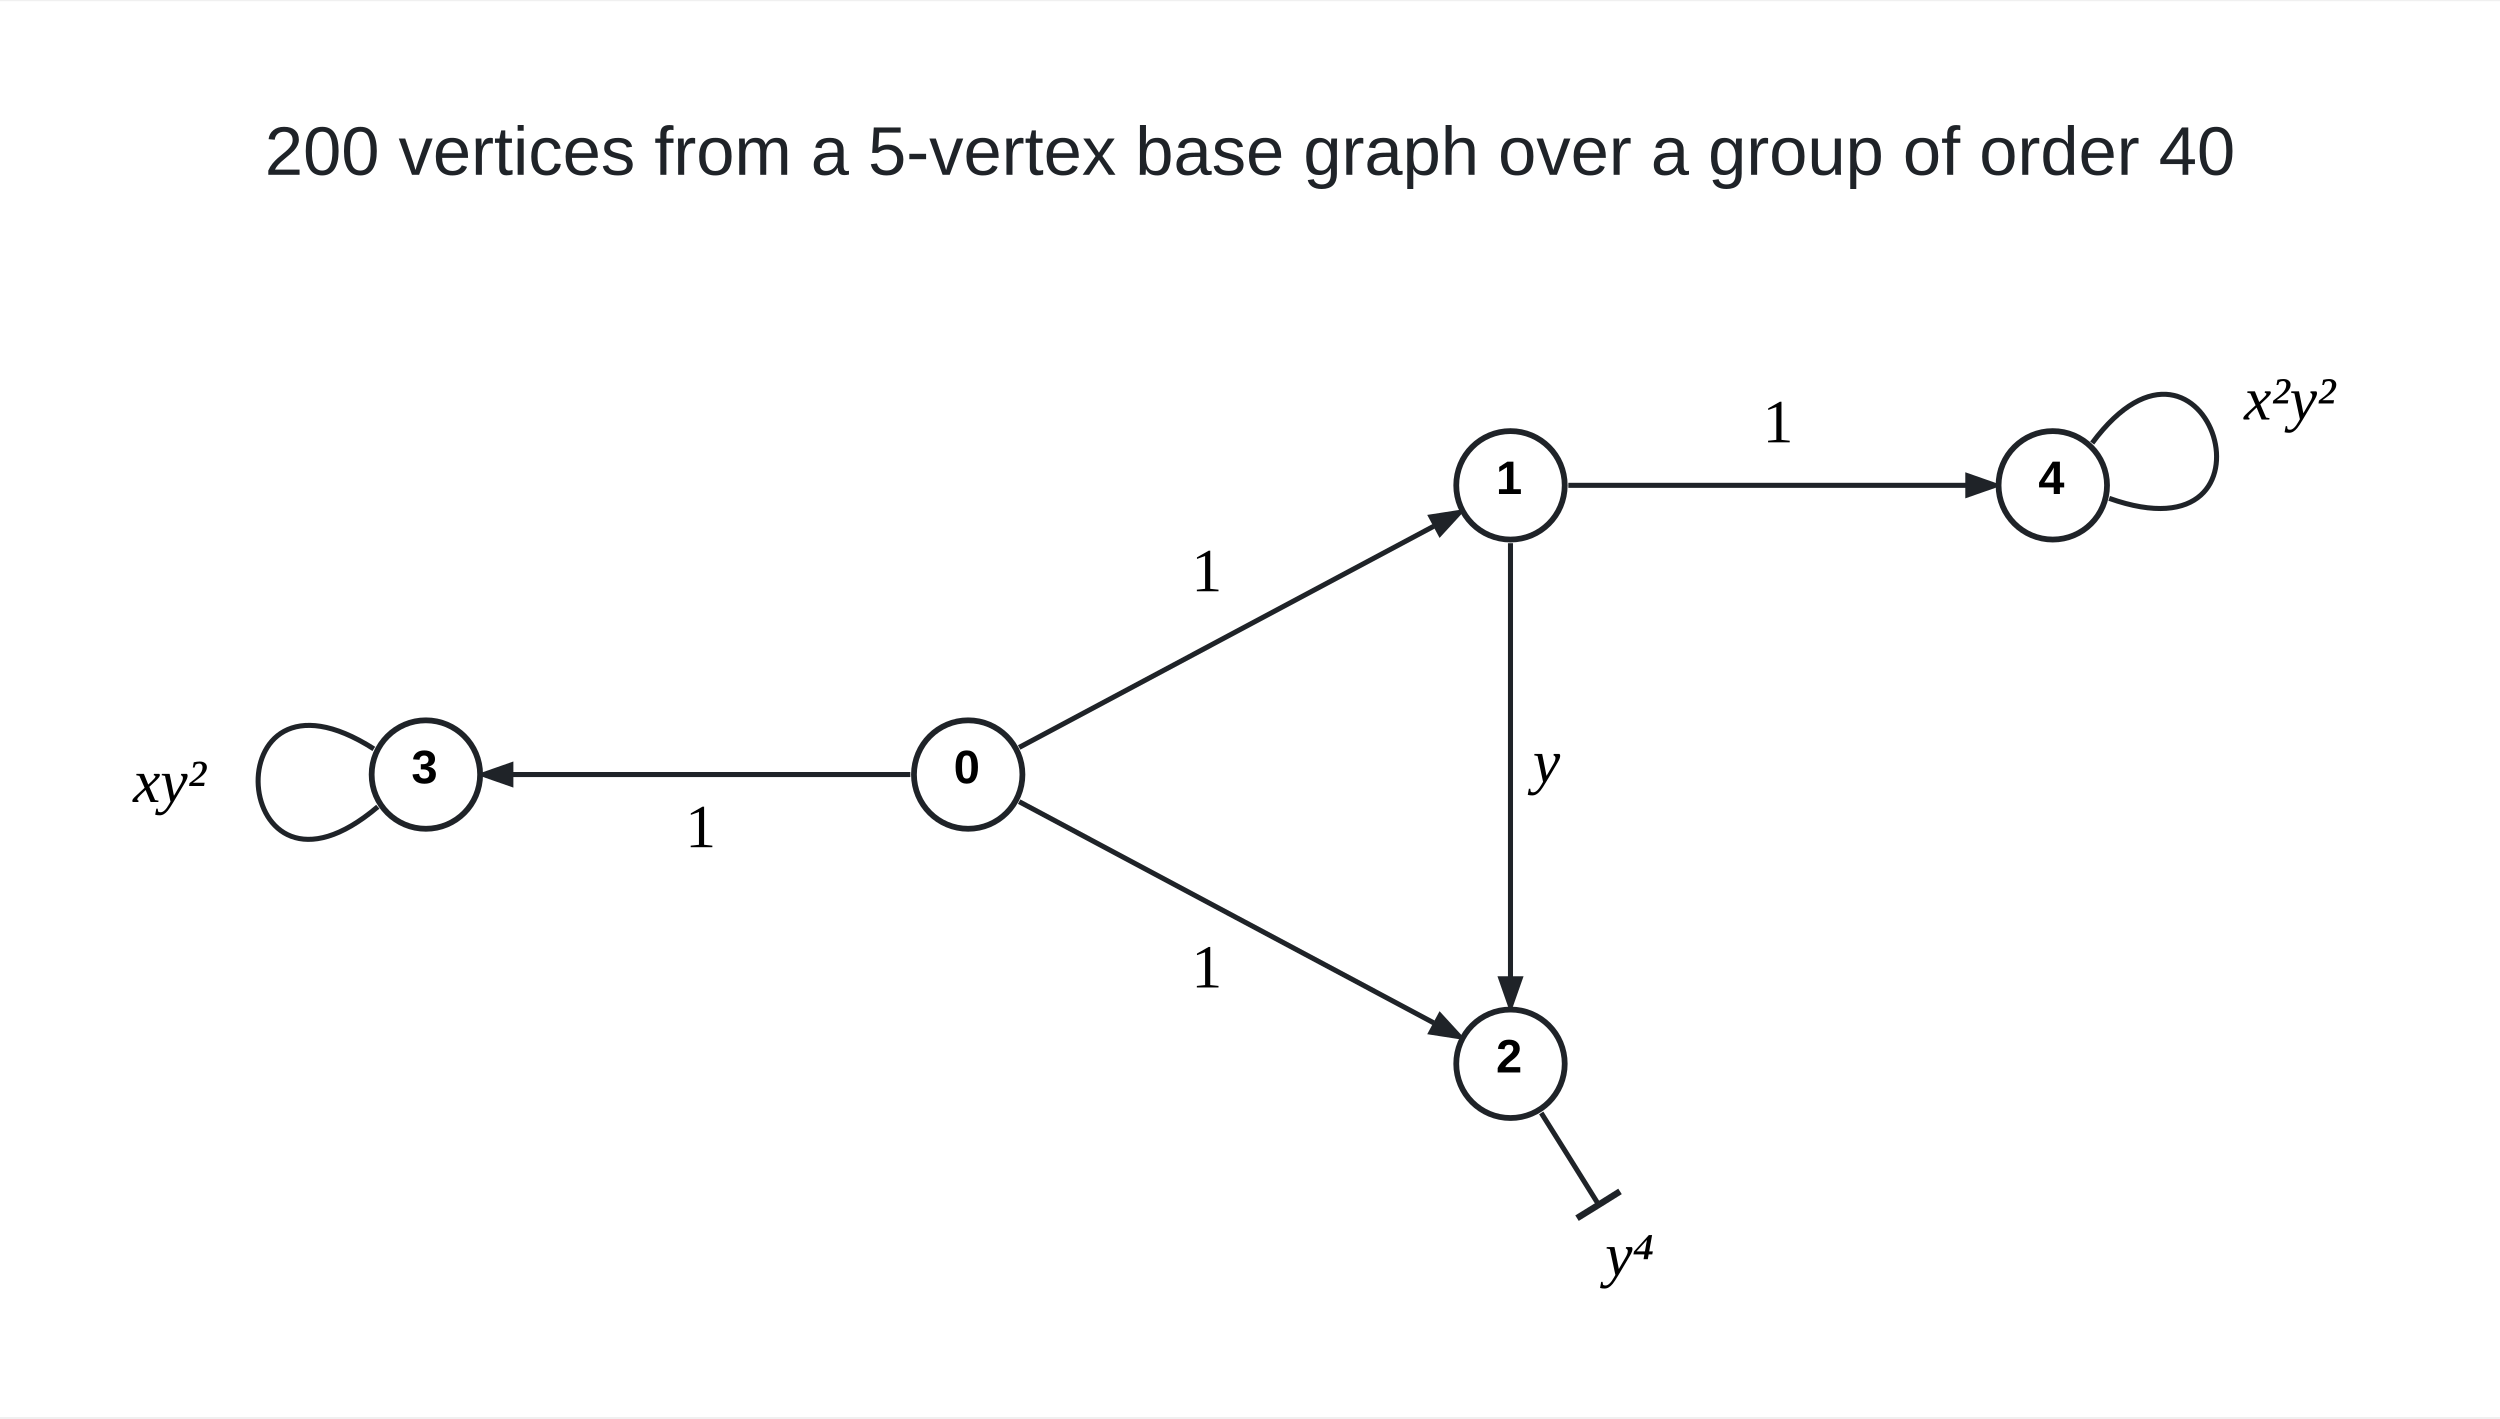
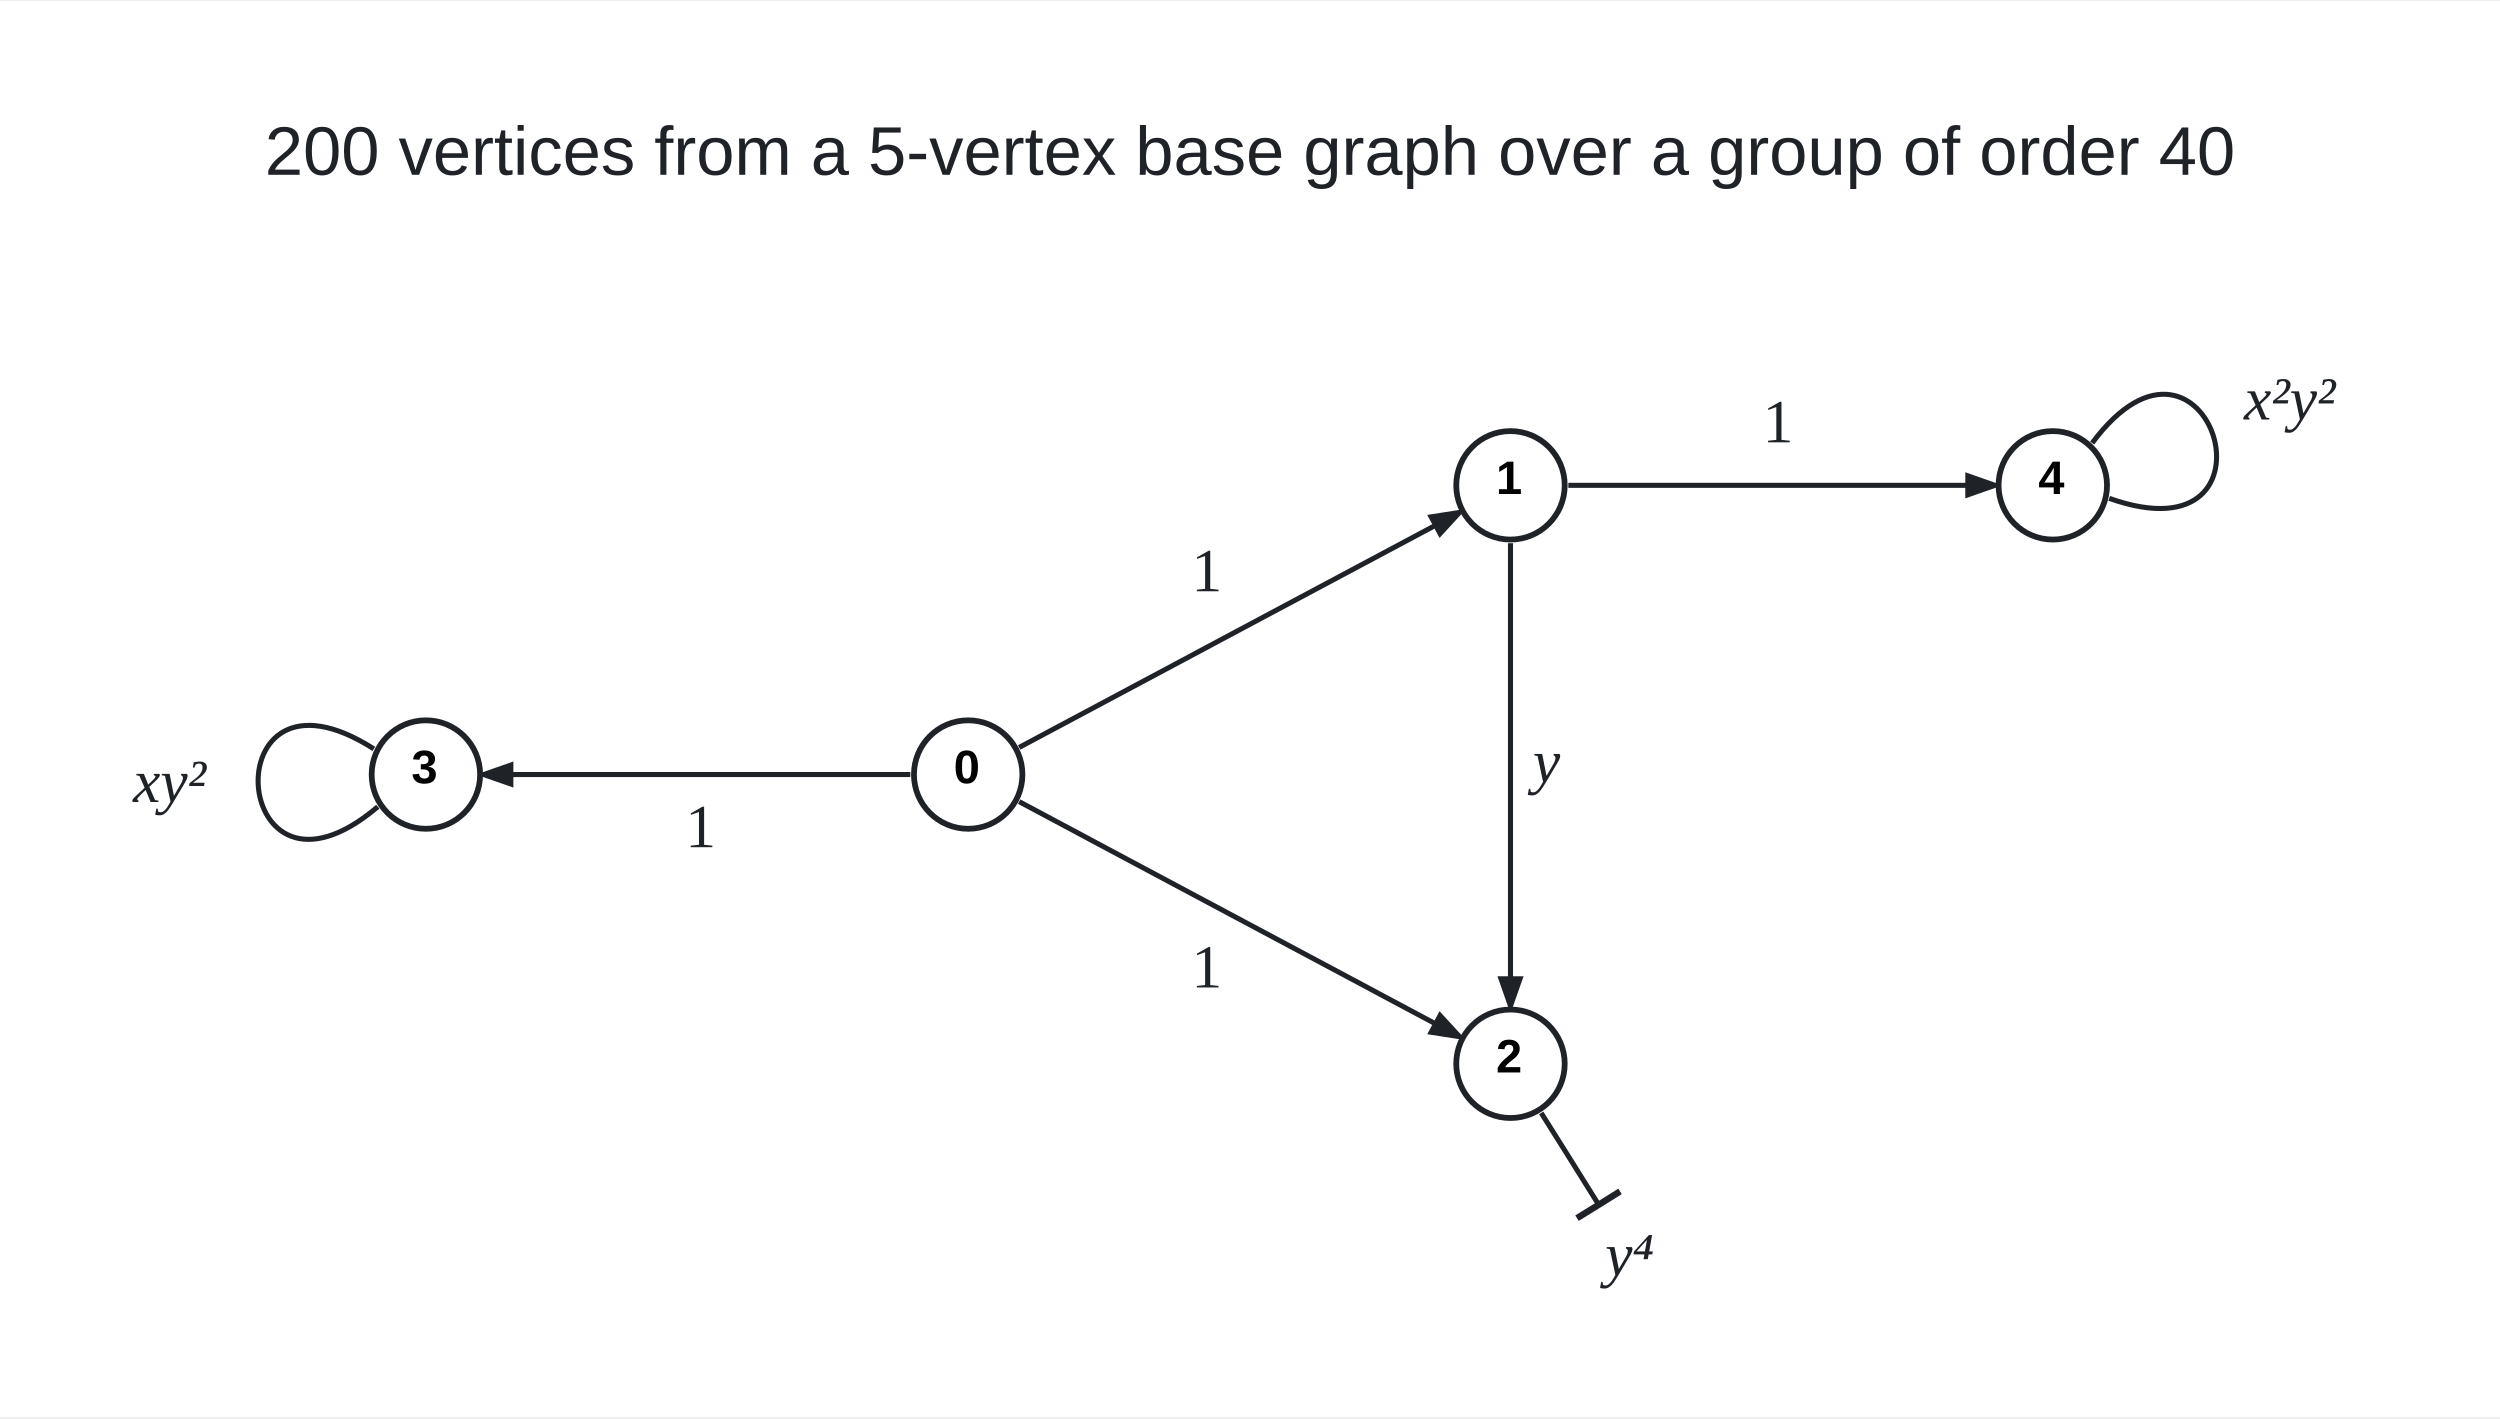
<svg xmlns="http://www.w3.org/2000/svg" width="691pt" height="392pt" viewBox="0.00 0.00 691.50 391.60">
  <g id="graph0" class="graph" transform="scale(1 1) rotate(0) translate(28.8 362.8)">
    <polygon fill="white" stroke="transparent" points="-28.8,28.8 -28.8,-362.8 662.7,-362.8 662.7,28.8 -28.8,28.8" />
    <text text-anchor="middle" x="316.95" y="-314.8" font-family="Arial" font-size="19.00" fill="#1f2328">200 vertices from a 5-vertex base graph over a group of order 40</text>
    <text text-anchor="middle" x="316.95" y="-293.8" font-family="Arial" font-size="19.00" fill="#1f2328"> </text>
    <g id="edge1" class="edge">
      <path fill="none" stroke="#1f2328" stroke-width="1.4" d="M253.1,-156.4C289,-175.6 339,-202.2 367.8,-217.6" />
      <polygon fill="#1f2328" stroke="#1f2328" stroke-width="1.4" points="367.05,-220.18 374.9,-221.4 369.53,-215.55 367.05,-220.18" />
    </g>
    <g id="edge2" class="edge">
      <path fill="none" stroke="#1f2328" stroke-width="1.4" d="M253.1,-141.4C289,-122.2 339,-95.6 367.8,-80.2" />
      <polygon fill="#1f2328" stroke="#1f2328" stroke-width="1.4" points="369.53,-82.25 374.9,-76.4 367.05,-77.62 369.53,-82.25" />
    </g>
    <g id="edge3" class="edge">
      <path fill="none" stroke="#1f2328" stroke-width="1.4" d="M223,-148.9C189,-148.9 139,-148.9 113,-148.9" />
      <polygon fill="#1f2328" stroke="#1f2328" stroke-width="1.4" points="112.5,-146.28 105,-148.9 112.5,-151.53 112.5,-146.28" />
    </g>
    <g id="edge5" class="edge">
      <path fill="none" stroke="#1f2328" stroke-width="1.4" d="M389,-212.9C389,-175.6 389,-122.2 389,-92.9" />
      <polygon fill="#1f2328" stroke="#1f2328" stroke-width="1.4" points="391.63,-92.4 389,-84.9 386.38,-92.4 391.63,-92.4" />
    </g>
    <g id="edge4" class="edge">
      <path fill="none" stroke="#1f2328" stroke-width="1.4" d="M405,-228.9C439,-228.9 489,-228.9 515,-228.9" />
      <polygon fill="#1f2328" stroke="#1f2328" stroke-width="1.4" points="515.5,-231.53 523,-228.9 515.5,-226.28 515.5,-231.53" />
    </g>
    <g id="edge6" class="edge">
      <path fill="none" stroke="#1f2328" stroke-width="1.4" d="M75.7,-140C34.5,-105 29.1,-185.1 74.6,-156" />
    </g>
    <g id="edge7" class="edge">
      <path fill="none" stroke="#1f2328" stroke-width="1.4" d="M549.9,-240.6C582.1,-284 605.6,-207.2 554.6,-225.3" />
    </g>
    <g id="edge8" class="edge">
      <path fill="none" stroke="#1f2328" stroke-width="1.4" d="M397.5,-55.3C402.8,-46.9 408.1,-38.4 413.4,-29.9" />
    </g>
    <g id="edge9" class="edge">
      <path fill="none" stroke="#1f2328" stroke-width="1.8" d="M419.3,-33.6C415.4,-31.1 411.4,-28.7 407.4,-26.2" />
    </g>
    <g id="node1" class="node">
      <ellipse fill="white" stroke="#1f2328" stroke-width="1.6" cx="239" cy="-148.9" rx="15" ry="15" />
      <text text-anchor="start" x="235" y="-146.5" font-family="Arial" font-weight="bold" font-size="13.00">0</text>
    </g>
    <g id="node2" class="node">
      <ellipse fill="white" stroke="#1f2328" stroke-width="1.6" cx="389" cy="-228.9" rx="15" ry="15" />
      <text text-anchor="start" x="385" y="-226.5" font-family="Arial" font-weight="bold" font-size="13.00">1</text>
    </g>
    <g id="node3" class="node">
      <ellipse fill="white" stroke="#1f2328" stroke-width="1.6" cx="389" cy="-68.9" rx="15" ry="15" />
      <text text-anchor="start" x="385" y="-66.5" font-family="Arial" font-weight="bold" font-size="13.00">2</text>
    </g>
    <g id="node4" class="node">
      <ellipse fill="white" stroke="#1f2328" stroke-width="1.6" cx="89" cy="-148.9" rx="15" ry="15" />
      <text text-anchor="start" x="85" y="-146.5" font-family="Arial" font-weight="bold" font-size="13.00">3</text>
    </g>
    <g id="node5" class="node">
      <ellipse fill="white" stroke="#1f2328" stroke-width="1.6" cx="539" cy="-228.9" rx="15" ry="15" />
      <text text-anchor="start" x="535" y="-226.5" font-family="Arial" font-weight="bold" font-size="13.00">4</text>
    </g>
    <g id="node6" class="node">
-       <text text-anchor="middle" x="305" y="-199.6" font-family="Times New Roman" font-size="17.00">1</text>
+       <text text-anchor="middle" x="305" y="-199.6" font-family="Times New Roman" font-size="17.00" fill="#1f2328">1</text>
    </g>
    <g id="node7" class="node">
-       <text text-anchor="middle" x="305" y="-90" font-family="Times New Roman" font-size="17.00">1</text>
+       <text text-anchor="middle" x="305" y="-90" font-family="Times New Roman" font-size="17.00" fill="#1f2328">1</text>
    </g>
    <g id="node8" class="node">
-       <text text-anchor="middle" x="165" y="-128.8" font-family="Times New Roman" font-size="17.00">1</text>
+       <text text-anchor="middle" x="165" y="-128.8" font-family="Times New Roman" font-size="17.00" fill="#1f2328">1</text>
    </g>
    <g id="node9" class="node">
-       <text text-anchor="middle" x="463" y="-240.8" font-family="Times New Roman" font-size="17.00">1</text>
+       <text text-anchor="middle" x="463" y="-240.8" font-family="Times New Roman" font-size="17.00" fill="#1f2328">1</text>
    </g>
    <g id="node10" class="node">
-       <text text-anchor="start" x="395.2" y="-146.8" font-family="Times New Roman" font-style="italic" font-size="17.00">y</text>
+       <text text-anchor="start" x="395.2" y="-146.8" font-family="Times New Roman" font-style="italic" font-size="17.00" fill="#1f2328">y</text>
    </g>
    <g id="node13" class="node">
-       <text text-anchor="start" x="8" y="-141.3" font-family="Times New Roman" font-style="italic" font-size="17.00">xy²</text>
+       <text text-anchor="start" x="8" y="-141.3" font-family="Times New Roman" font-style="italic" font-size="17.00" fill="#1f2328">xy²</text>
    </g>
    <g id="node16" class="node">
-       <text text-anchor="start" x="591.9" y="-247.1" font-family="Times New Roman" font-style="italic" font-size="17.00">x²y²</text>
+       <text text-anchor="start" x="591.9" y="-247.1" font-family="Times New Roman" font-style="italic" font-size="17.00" fill="#1f2328">x²y²</text>
    </g>
    <g id="node21" class="node">
-       <text text-anchor="start" x="415.2" y="-10.4" font-family="Times New Roman" font-style="italic" font-size="17.00">y⁴</text>
+       <text text-anchor="start" x="415.2" y="-10.4" font-family="Times New Roman" font-style="italic" font-size="17.00" fill="#1f2328">y⁴</text>
    </g>
  </g>
</svg>
